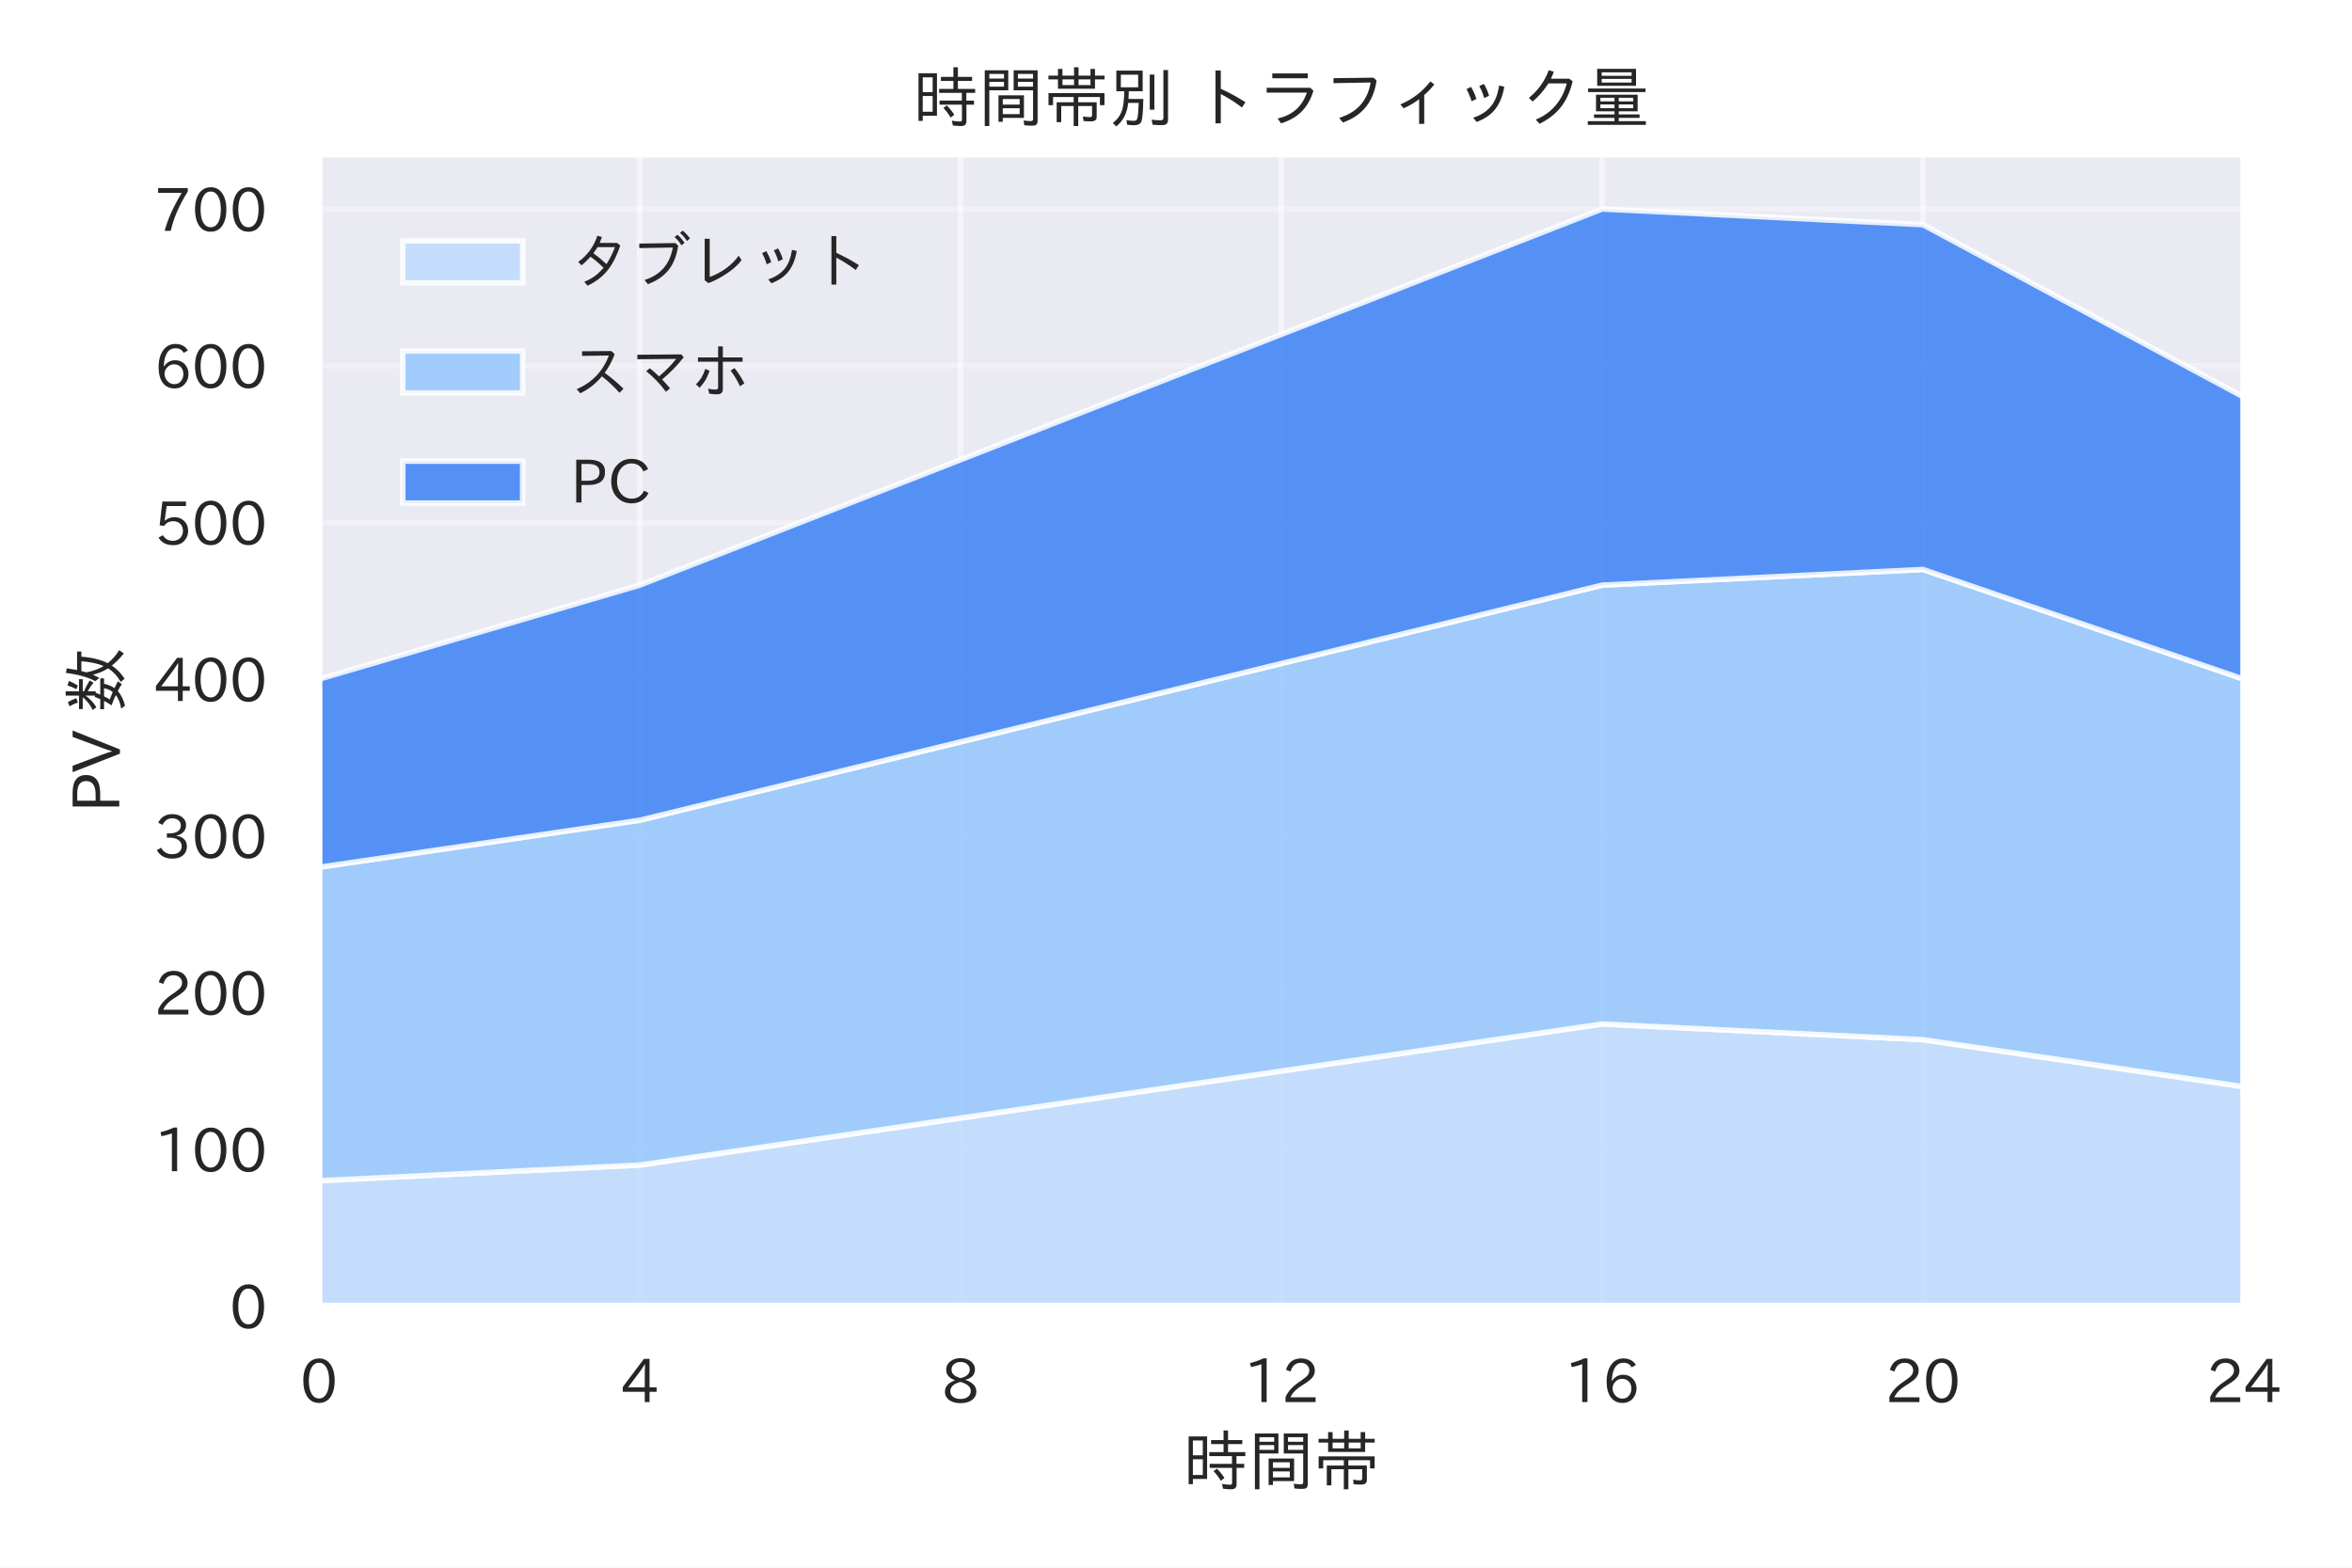
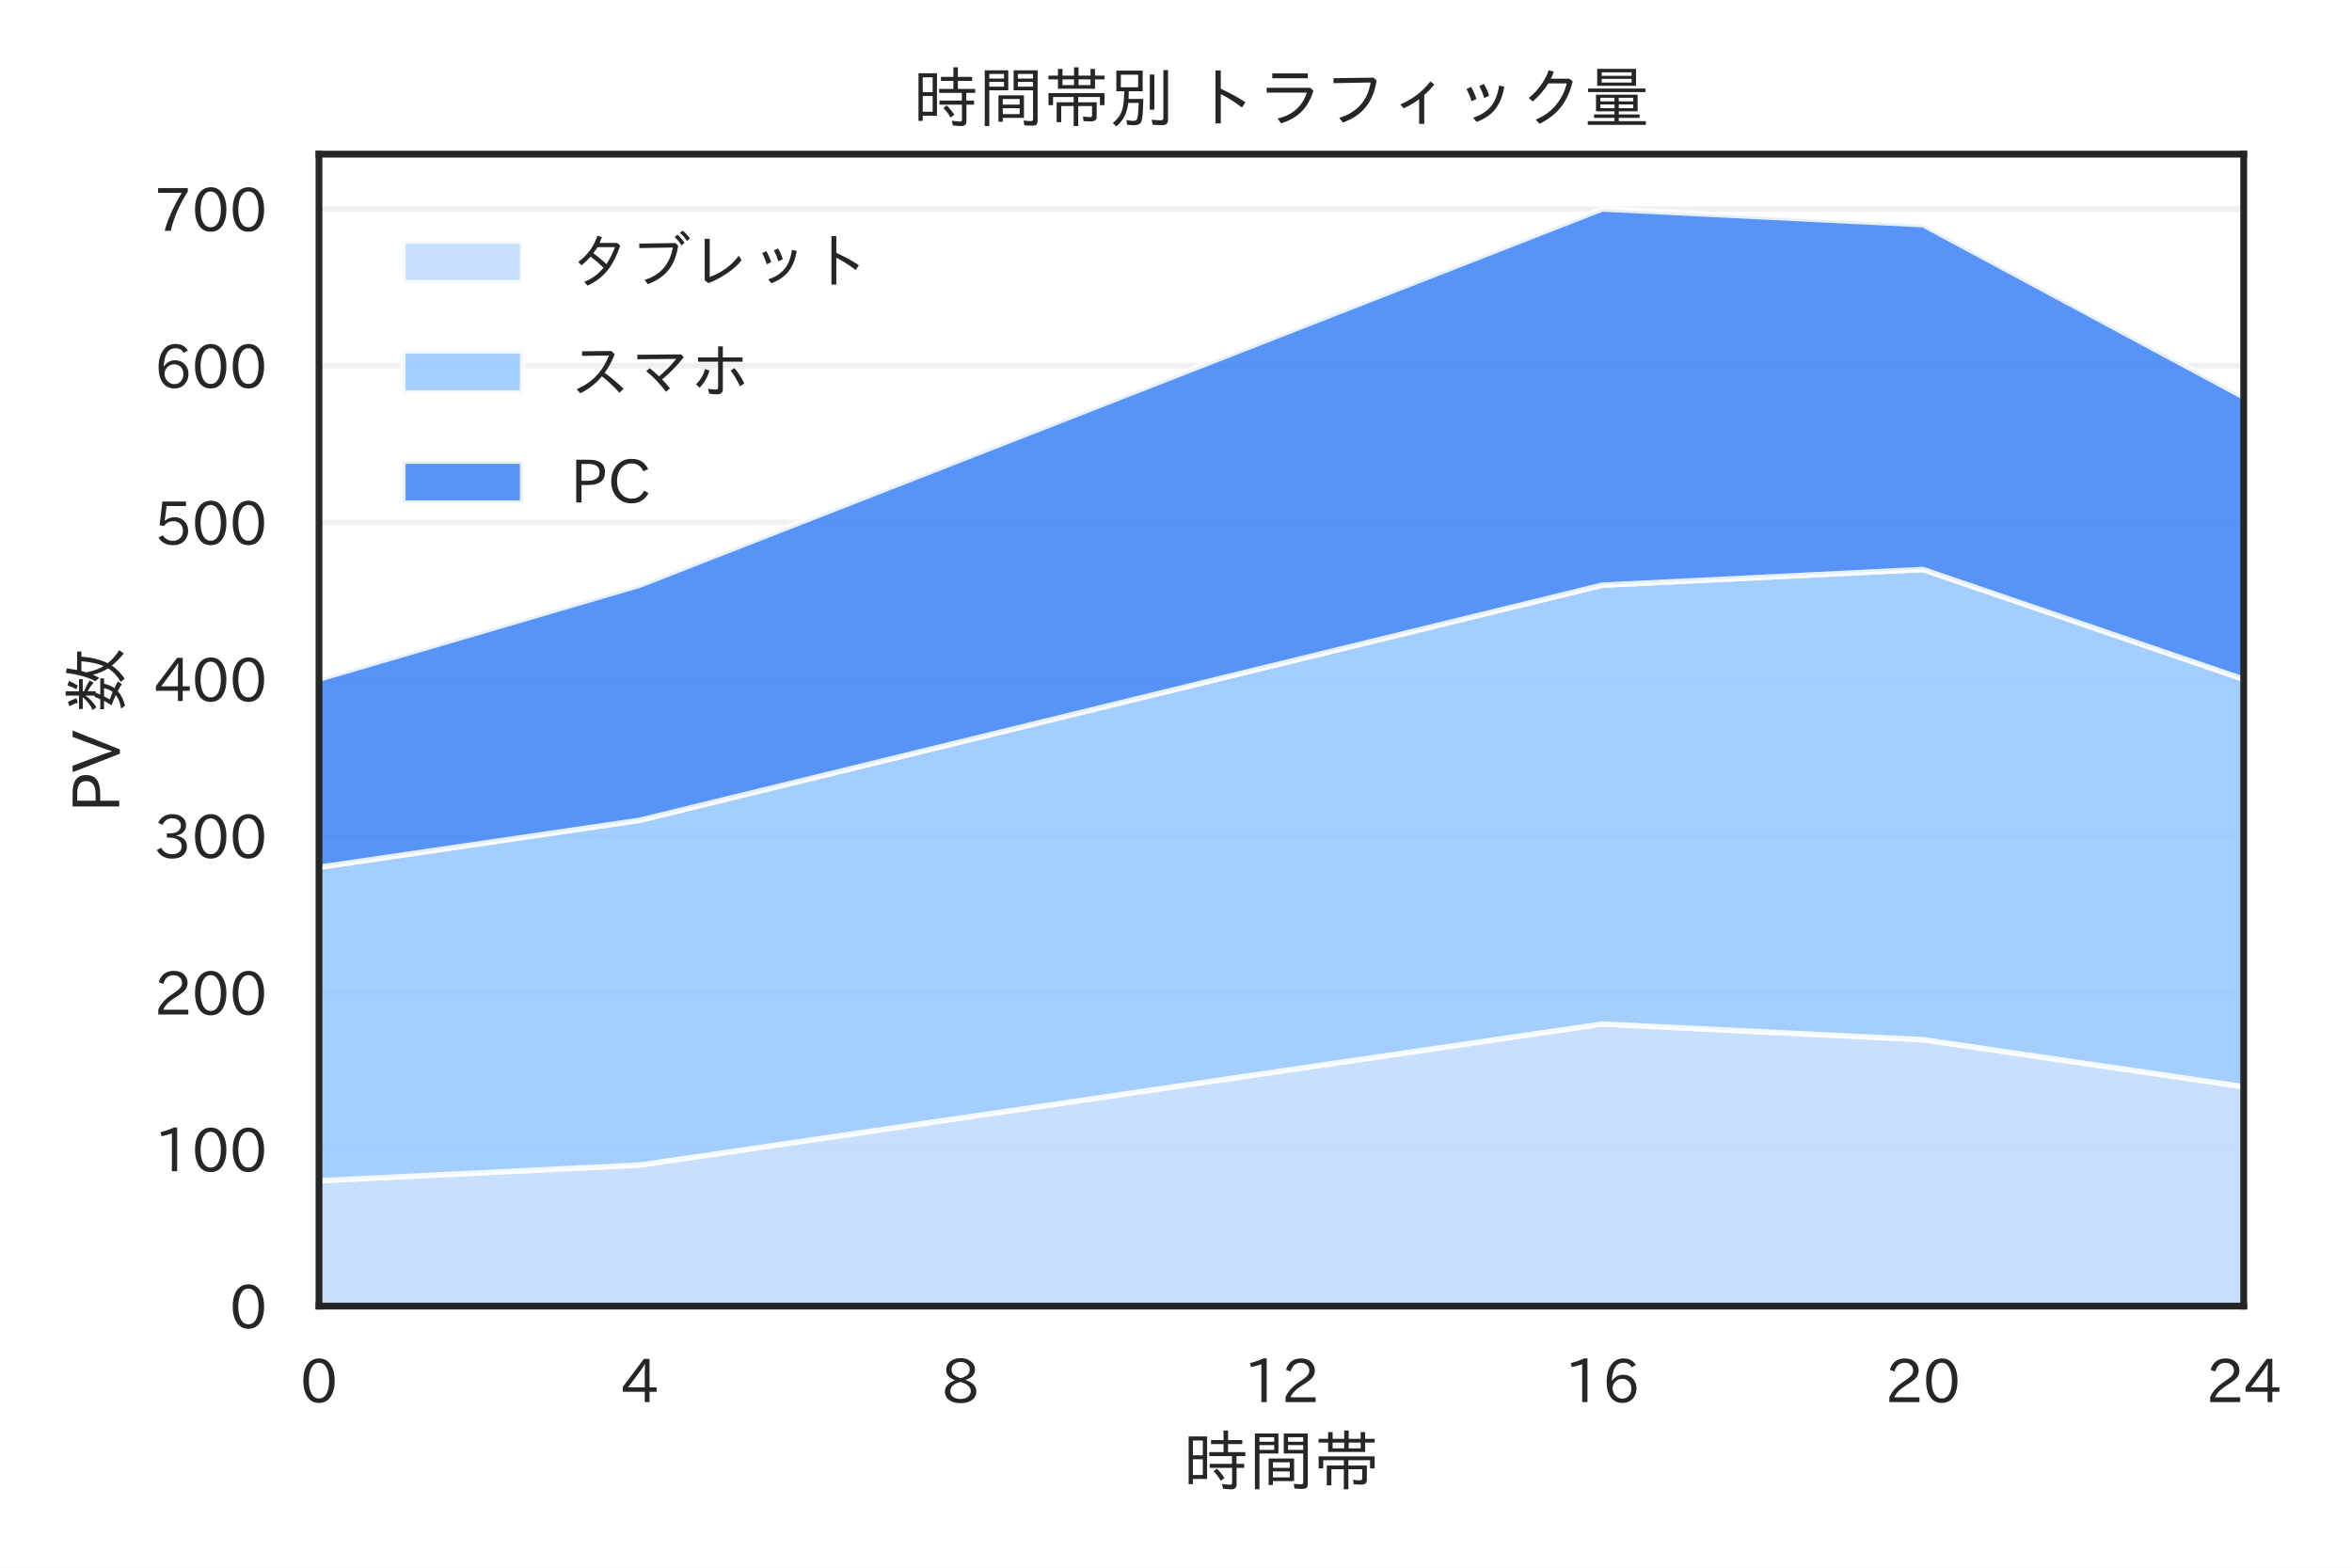
<svg xmlns="http://www.w3.org/2000/svg" xmlns:xlink="http://www.w3.org/1999/xlink" width="432pt" height="288pt" viewBox="0 0 432 288" version="1.1">
  <defs>
    <style type="text/css">*{stroke-linejoin: round; stroke-linecap: butt}</style>
  </defs>
  <g id="figure_1">
    <g id="patch_1">
      <path d="M 0 288  L 432 288  L 432 0  L 0 0  z " style="fill: #ffffff" />
    </g>
    <g id="axes_1">
      <g id="patch_2">
-         <path d="M 58.59 239.94  L 412.11 239.94  L 412.11 28.32  L 58.59 28.32  z " style="fill: #eaeaf2" />
+         <path d="M 58.59 239.94  L 412.11 239.94  L 412.11 28.32  L 58.59 28.32  z " style="fill: #ffffff" />
      </g>
      <g id="matplotlib.axis_1">
        <g id="xtick_1">
-           <g id="line2d_1">
-             <path d="M 58.59 239.94  L 58.59 28.32  " clip-path="url(#p6691bb3582)" style="fill: none; stroke: #ffffff; stroke-opacity: 0.5; stroke-linecap: round" />
-           </g>
          <g id="text_1">
            <g style="fill: #262626" transform="translate(55.12586 257.6797) scale(0.11 -0.11)">
              <defs>
                <path id="IPAexGothic-30" d="M 2038 4725  Q 2881 4725 3334 3944  Q 3694 3325 3694 2344  Q 3694 1372 3334 741  Q 2888 -31 2016 -31  Q 1147 -31 700 741  Q 341 1372 341 2350  Q 341 3713 1000 4334  Q 1419 4725 2038 4725  z M 2016 4266  Q 1516 4266 1228 3759  Q 934 3247 934 2344  Q 934 1456 1222 947  Q 1513 447 2016 447  Q 2619 447 2909 1153  Q 3100 1622 3100 2375  Q 3100 3256 2806 3759  Q 2509 4266 2016 4266  z " transform="scale(0.015625)" />
              </defs>
              <use xlink:href="#IPAexGothic-30" />
            </g>
          </g>
        </g>
        <g id="xtick_2">
-           <g id="line2d_2">
-             <path d="M 117.51 239.94  L 117.51 28.32  " clip-path="url(#p6691bb3582)" style="fill: none; stroke: #ffffff; stroke-opacity: 0.5; stroke-linecap: round" />
-           </g>
          <g id="text_2">
            <g style="fill: #262626" transform="translate(114.0459 257.6797) scale(0.11 -0.11)">
              <defs>
                <path id="IPAexGothic-34" d="M 3813 1159  L 3059 1159  L 3059 63  L 2547 63  L 2547 1159  L 197 1159  L 197 1672  L 2456 4678  L 3059 4678  L 3059 1634  L 3813 1634  L 3813 1159  z M 2578 4109  L 2559 4109  Q 2278 3656 2003 3284  L 759 1634  L 2547 1634  L 2547 3144  Q 2547 3481 2578 4109  z " transform="scale(0.015625)" />
              </defs>
              <use xlink:href="#IPAexGothic-34" />
            </g>
          </g>
        </g>
        <g id="xtick_3">
-           <g id="line2d_3">
-             <path d="M 176.43 239.94  L 176.43 28.32  " clip-path="url(#p6691bb3582)" style="fill: none; stroke: #ffffff; stroke-opacity: 0.5; stroke-linecap: round" />
-           </g>
          <g id="text_3">
            <g style="fill: #262626" transform="translate(172.9659 257.6797) scale(0.11 -0.11)">
              <defs>
                <path id="IPAexGothic-38" d="M 2541 2425  Q 3700 2031 3700 1197  Q 3700 541 3100 197  Q 2663 -56 2016 -56  Q 1366 -56 928 197  Q 347 531 347 1178  Q 347 1988 1409 2381  L 1409 2400  Q 481 2734 481 3509  Q 481 4100 981 4456  Q 1406 4756 2019 4756  Q 2703 4756 3131 4403  Q 3553 4069 3553 3566  Q 3553 2706 2541 2444  L 2541 2425  z M 2022 2625  Q 2997 2856 2997 3528  Q 2997 3916 2675 4150  Q 2413 4347 2016 4347  Q 1606 4347 1331 4128  Q 1050 3897 1050 3522  Q 1050 3150 1350 2925  Q 1494 2809 1722 2722  Q 1984 2616 2022 2625  z M 1978 2209  Q 922 1931 922 1216  Q 922 775 1313 556  Q 1606 391 2009 391  Q 2575 391 2881 697  Q 3106 922 3106 1250  Q 3106 1594 2794 1850  Q 2609 1994 2350 2100  Q 2047 2222 1978 2209  z " transform="scale(0.015625)" />
              </defs>
              <use xlink:href="#IPAexGothic-38" />
            </g>
          </g>
        </g>
        <g id="xtick_4">
-           <g id="line2d_4">
-             <path d="M 235.35 239.94  L 235.35 28.32  " clip-path="url(#p6691bb3582)" style="fill: none; stroke: #ffffff; stroke-opacity: 0.5; stroke-linecap: round" />
-           </g>
          <g id="text_4">
            <g style="fill: #262626" transform="translate(228.4217 257.6797) scale(0.11 -0.11)">
              <defs>
                <path id="IPAexGothic-31" d="M 2463 63  L 1900 63  L 1900 4103  Q 1372 3922 788 3797  L 684 4231  Q 1519 4441 2106 4731  L 2463 4731  L 2463 63  z " transform="scale(0.015625)" />
                <path id="IPAexGothic-32" d="M 3659 63  L 447 63  L 447 594  Q 825 1475 1894 2203  L 2072 2322  Q 2619 2697 2791 2906  Q 2988 3153 2988 3444  Q 2988 3772 2756 4003  Q 2500 4259 2084 4259  Q 1250 4259 991 3328  L 497 3506  Q 853 4725 2116 4725  Q 2806 4725 3216 4316  Q 3575 3947 3575 3425  Q 3575 3038 3344 2722  Q 3131 2416 2366 1938  L 2231 1856  Q 1256 1253 978 569  L 3659 569  L 3659 63  z " transform="scale(0.015625)" />
              </defs>
              <use xlink:href="#IPAexGothic-31" />
              <use xlink:href="#IPAexGothic-32" transform="translate(62.98828 0)" />
            </g>
          </g>
        </g>
        <g id="xtick_5">
-           <g id="line2d_5">
-             <path d="M 294.27 239.94  L 294.27 28.32  " clip-path="url(#p6691bb3582)" style="fill: none; stroke: #ffffff; stroke-opacity: 0.5; stroke-linecap: round" />
-           </g>
          <g id="text_5">
            <g style="fill: #262626" transform="translate(287.3417 257.6797) scale(0.11 -0.11)">
              <defs>
                <path id="IPAexGothic-36" d="M 1056 2328  Q 1509 2981 2234 2981  Q 2906 2981 3316 2513  Q 3675 2106 3675 1522  Q 3675 884 3272 434  Q 2853 -31 2178 -31  Q 1375 -31 922 581  Q 481 1178 481 2228  Q 481 3425 1013 4109  Q 1494 4725 2272 4725  Q 3191 4725 3609 4025  L 3150 3775  Q 2894 4266 2300 4266  Q 1119 4266 1031 2328  L 1056 2328  z M 2141 2547  Q 1684 2547 1384 2206  Q 1116 1900 1116 1541  Q 1116 1156 1353 844  Q 1672 428 2159 428  Q 2669 428 2941 844  Q 3125 1128 3125 1503  Q 3125 1944 2881 2228  Q 2600 2547 2141 2547  z " transform="scale(0.015625)" />
              </defs>
              <use xlink:href="#IPAexGothic-31" />
              <use xlink:href="#IPAexGothic-36" transform="translate(62.98828 0)" />
            </g>
          </g>
        </g>
        <g id="xtick_6">
-           <g id="line2d_6">
-             <path d="M 353.19 239.94  L 353.19 28.32  " clip-path="url(#p6691bb3582)" style="fill: none; stroke: #ffffff; stroke-opacity: 0.5; stroke-linecap: round" />
-           </g>
          <g id="text_6">
            <g style="fill: #262626" transform="translate(346.2617 257.6797) scale(0.11 -0.11)">
              <use xlink:href="#IPAexGothic-32" />
              <use xlink:href="#IPAexGothic-30" transform="translate(62.98828 0)" />
            </g>
          </g>
        </g>
        <g id="xtick_7">
-           <g id="line2d_7">
-             <path d="M 412.11 239.94  L 412.11 28.32  " clip-path="url(#p6691bb3582)" style="fill: none; stroke: #ffffff; stroke-opacity: 0.5; stroke-linecap: round" />
-           </g>
          <g id="text_7">
            <g style="fill: #262626" transform="translate(405.1817 257.6797) scale(0.11 -0.11)">
              <use xlink:href="#IPAexGothic-32" />
              <use xlink:href="#IPAexGothic-34" transform="translate(62.98828 0)" />
            </g>
          </g>
        </g>
        <g id="text_8">
          <g style="fill: #262626" transform="translate(217.35 272.7584) scale(0.12 -0.12)">
            <defs>
              <path id="IPAexGothic-6642" d="M 2328 4728  L 2328 563  L 934 563  L 934 56  L 519 56  L 519 4728  L 2328 4728  z M 934 4331  L 934 2881  L 1906 2881  L 1906 4331  L 934 4331  z M 934 2497  L 934 953  L 1906 953  L 1906 2497  L 934 2497  z M 3938 4372  L 3938 5313  L 4378 5313  L 4378 4372  L 5772 4372  L 5772 3981  L 4378 3981  L 4378 3194  L 6072 3194  L 6072 2803  L 5203 2803  L 5203 2047  L 5959 2047  L 5959 1650  L 5216 1650  L 5216 31  Q 5216 -447 4691 -447  Q 4394 -447 3888 -391  L 3784 78  Q 4272 0 4591 0  Q 4775 0 4775 172  L 4775 1650  L 2581 1650  L 2581 2047  L 4763 2047  L 4763 2803  L 2538 2803  L 2538 3194  L 3938 3194  L 3938 3981  L 2716 3981  L 2716 4372  L 3938 4372  z M 3669 384  Q 3331 950 2956 1325  L 3291 1575  Q 3719 1147 4025 659  L 3669 384  z " transform="scale(0.015625)" />
              <path id="IPAexGothic-9593" d="M 4450 2566  L 4450 353  L 2375 353  L 2375 -25  L 1953 -25  L 1953 2566  L 4450 2566  z M 4028 2200  L 2375 2200  L 2375 1653  L 4028 1653  L 4028 2200  z M 4028 1300  L 2375 1300  L 2375 719  L 4028 719  L 4028 1300  z M 2913 5019  L 2913 3059  L 1056 3059  L 1056 -447  L 609 -447  L 609 5019  L 2913 5019  z M 1056 4659  L 1056 4206  L 2497 4206  L 2497 4659  L 1056 4659  z M 1056 3881  L 1056 3413  L 2497 3413  L 2497 3881  L 1056 3881  z M 5788 5019  L 5788 91  Q 5788 -225 5641 -331  Q 5525 -409 5231 -409  Q 4803 -409 4481 -366  L 4419 97  Q 4853 38 5128 38  Q 5341 38 5341 244  L 5341 3059  L 3438 3059  L 3438 5019  L 5788 5019  z M 3853 4659  L 3853 4206  L 5341 4206  L 5341 4659  L 3853 4659  z M 3853 3881  L 3853 3413  L 5341 3413  L 5341 3881  L 3853 3881  z " transform="scale(0.015625)" />
              <path id="IPAexGothic-5e2f" d="M 1381 4494  L 1381 5153  L 1822 5153  L 1822 4494  L 2956 4494  L 2956 5313  L 3397 5313  L 3397 4494  L 4569 4494  L 4569 5153  L 5009 5153  L 5009 4494  L 5944 4494  L 5944 4128  L 5009 4128  L 5009 3213  L 1381 3213  L 1381 4128  L 447 4128  L 447 4494  L 1381 4494  z M 4569 4128  L 3397 4128  L 3397 3566  L 4569 3566  L 4569 4128  z M 2956 4128  L 1822 4128  L 1822 3566  L 2956 3566  L 2956 4128  z M 5938 2778  L 5938 1600  L 5491 1600  L 5491 2400  L 3366 2400  L 3366 1881  L 5175 1881  L 5175 447  Q 5175 13 4619 13  Q 4228 13 3884 44  L 3831 494  Q 4209 428 4519 428  Q 4722 428 4722 622  L 4722 1516  L 3366 1516  L 3366 -447  L 2919 -447  L 2919 1516  L 1700 1516  L 1700 -63  L 1253 -63  L 1253 1881  L 2919 1881  L 2919 2400  L 900 2400  L 900 1600  L 453 1600  L 453 2778  L 5938 2778  z " transform="scale(0.015625)" />
            </defs>
            <use xlink:href="#IPAexGothic-6642" />
            <use xlink:href="#IPAexGothic-9593" transform="translate(100 0)" />
            <use xlink:href="#IPAexGothic-5e2f" transform="translate(200 0)" />
          </g>
        </g>
      </g>
      <g id="matplotlib.axis_2">
        <g id="ytick_1">
-           <g id="line2d_8">
-             <path d="M 58.59 239.94  L 412.11 239.94  " clip-path="url(#p6691bb3582)" style="fill: none; stroke: #ffffff; stroke-opacity: 0.3; stroke-linecap: round" />
+           <g id="line2d_1">
+             <path d="M 58.59 239.94  L 412.11 239.94  " clip-path="url(#pf0592ca025)" style="fill: none; stroke: #cccccc; stroke-opacity: 0.3; stroke-linecap: round" />
          </g>
          <g id="text_9">
            <g style="fill: #262626" transform="translate(42.16172 244.0598) scale(0.11 -0.11)">
              <use xlink:href="#IPAexGothic-30" />
            </g>
          </g>
        </g>
        <g id="ytick_2">
-           <g id="line2d_9">
-             <path d="M 58.59 211.148  L 412.11 211.148  " clip-path="url(#p6691bb3582)" style="fill: none; stroke: #ffffff; stroke-opacity: 0.3; stroke-linecap: round" />
+           <g id="line2d_2">
+             <path d="M 58.59 211.148  L 412.11 211.148  " clip-path="url(#pf0592ca025)" style="fill: none; stroke: #cccccc; stroke-opacity: 0.3; stroke-linecap: round" />
          </g>
          <g id="text_10">
            <g style="fill: #262626" transform="translate(28.30516 215.268) scale(0.11 -0.11)">
              <use xlink:href="#IPAexGothic-31" />
              <use xlink:href="#IPAexGothic-30" transform="translate(62.98828 0)" />
              <use xlink:href="#IPAexGothic-30" transform="translate(125.9766 0)" />
            </g>
          </g>
        </g>
        <g id="ytick_3">
-           <g id="line2d_10">
-             <path d="M 58.59 182.356  L 412.11 182.356  " clip-path="url(#p6691bb3582)" style="fill: none; stroke: #ffffff; stroke-opacity: 0.3; stroke-linecap: round" />
+           <g id="line2d_3">
+             <path d="M 58.59 182.356  L 412.11 182.356  " clip-path="url(#pf0592ca025)" style="fill: none; stroke: #cccccc; stroke-opacity: 0.3; stroke-linecap: round" />
          </g>
          <g id="text_11">
            <g style="fill: #262626" transform="translate(28.30516 186.4762) scale(0.11 -0.11)">
              <use xlink:href="#IPAexGothic-32" />
              <use xlink:href="#IPAexGothic-30" transform="translate(62.98828 0)" />
              <use xlink:href="#IPAexGothic-30" transform="translate(125.9766 0)" />
            </g>
          </g>
        </g>
        <g id="ytick_4">
-           <g id="line2d_11">
-             <path d="M 58.59 153.564  L 412.11 153.564  " clip-path="url(#p6691bb3582)" style="fill: none; stroke: #ffffff; stroke-opacity: 0.3; stroke-linecap: round" />
+           <g id="line2d_4">
+             <path d="M 58.59 153.564  L 412.11 153.564  " clip-path="url(#pf0592ca025)" style="fill: none; stroke: #cccccc; stroke-opacity: 0.3; stroke-linecap: round" />
          </g>
          <g id="text_12">
            <g style="fill: #262626" transform="translate(28.30516 157.6843) scale(0.11 -0.11)">
              <defs>
                <path id="IPAexGothic-33" d="M 2381 2419  Q 3506 2216 3506 1278  Q 3506 716 3128 356  Q 2709 -31 1944 -31  Q 797 -31 288 881  L 756 1131  Q 1109 441 1938 441  Q 2425 441 2694 691  Q 2950 928 2950 1291  Q 2950 1719 2566 1978  Q 2216 2213 1644 2213  L 1363 2213  L 1363 2669  L 1656 2669  Q 2231 2669 2534 2888  Q 2859 3119 2859 3509  Q 2859 3934 2494 4138  Q 2259 4278 1931 4278  Q 1238 4278 903 3578  L 434 3803  Q 897 4725 1938 4725  Q 2597 4725 3006 4394  Q 3416 4069 3416 3534  Q 3416 3028 3019 2706  Q 2763 2500 2381 2444  L 2381 2419  z " transform="scale(0.015625)" />
              </defs>
              <use xlink:href="#IPAexGothic-33" />
              <use xlink:href="#IPAexGothic-30" transform="translate(62.98828 0)" />
              <use xlink:href="#IPAexGothic-30" transform="translate(125.9766 0)" />
            </g>
          </g>
        </g>
        <g id="ytick_5">
-           <g id="line2d_12">
-             <path d="M 58.59 124.773  L 412.11 124.773  " clip-path="url(#p6691bb3582)" style="fill: none; stroke: #ffffff; stroke-opacity: 0.3; stroke-linecap: round" />
+           <g id="line2d_5">
+             <path d="M 58.59 124.773  L 412.11 124.773  " clip-path="url(#pf0592ca025)" style="fill: none; stroke: #cccccc; stroke-opacity: 0.3; stroke-linecap: round" />
          </g>
          <g id="text_13">
            <g style="fill: #262626" transform="translate(28.30516 128.8925) scale(0.11 -0.11)">
              <use xlink:href="#IPAexGothic-34" />
              <use xlink:href="#IPAexGothic-30" transform="translate(62.98828 0)" />
              <use xlink:href="#IPAexGothic-30" transform="translate(125.9766 0)" />
            </g>
          </g>
        </g>
        <g id="ytick_6">
-           <g id="line2d_13">
-             <path d="M 58.59 95.981  L 412.11 95.981  " clip-path="url(#p6691bb3582)" style="fill: none; stroke: #ffffff; stroke-opacity: 0.3; stroke-linecap: round" />
+           <g id="line2d_6">
+             <path d="M 58.59 95.981  L 412.11 95.981  " clip-path="url(#pf0592ca025)" style="fill: none; stroke: #cccccc; stroke-opacity: 0.3; stroke-linecap: round" />
          </g>
          <g id="text_14">
            <g style="fill: #262626" transform="translate(28.30516 100.1007) scale(0.11 -0.11)">
              <defs>
                <path id="IPAexGothic-35" d="M 1178 2603  Q 1634 2963 2172 2963  Q 2816 2963 3241 2528  Q 3638 2113 3638 1497  Q 3638 938 3297 513  Q 2869 -31 2031 -31  Q 959 -31 469 784  L 938 1028  Q 1309 434 2013 434  Q 2466 434 2769 716  Q 3081 1013 3081 1503  Q 3081 1966 2806 2241  Q 2519 2528 2056 2528  Q 1406 2528 1072 2028  L 591 2091  L 884 4634  L 3406 4634  L 3406 4153  L 1341 4153  L 1134 2603  L 1178 2603  z " transform="scale(0.015625)" />
              </defs>
              <use xlink:href="#IPAexGothic-35" />
              <use xlink:href="#IPAexGothic-30" transform="translate(62.98828 0)" />
              <use xlink:href="#IPAexGothic-30" transform="translate(125.9766 0)" />
            </g>
          </g>
        </g>
        <g id="ytick_7">
-           <g id="line2d_14">
-             <path d="M 58.59 67.189  L 412.11 67.189  " clip-path="url(#p6691bb3582)" style="fill: none; stroke: #ffffff; stroke-opacity: 0.3; stroke-linecap: round" />
+           <g id="line2d_7">
+             <path d="M 58.59 67.189  L 412.11 67.189  " clip-path="url(#pf0592ca025)" style="fill: none; stroke: #cccccc; stroke-opacity: 0.3; stroke-linecap: round" />
          </g>
          <g id="text_15">
            <g style="fill: #262626" transform="translate(28.30516 71.30882) scale(0.11 -0.11)">
              <use xlink:href="#IPAexGothic-36" />
              <use xlink:href="#IPAexGothic-30" transform="translate(62.98828 0)" />
              <use xlink:href="#IPAexGothic-30" transform="translate(125.9766 0)" />
            </g>
          </g>
        </g>
        <g id="ytick_8">
-           <g id="line2d_15">
-             <path d="M 58.59 38.397  L 412.11 38.397  " clip-path="url(#p6691bb3582)" style="fill: none; stroke: #ffffff; stroke-opacity: 0.3; stroke-linecap: round" />
+           <g id="line2d_8">
+             <path d="M 58.59 38.397  L 412.11 38.397  " clip-path="url(#pf0592ca025)" style="fill: none; stroke: #cccccc; stroke-opacity: 0.3; stroke-linecap: round" />
          </g>
          <g id="text_16">
            <g style="fill: #262626" transform="translate(28.30516 42.51699) scale(0.11 -0.11)">
              <defs>
                <path id="IPAexGothic-37" d="M 3597 4263  Q 2238 2106 1778 63  L 1131 63  Q 1581 1834 2950 4128  L 428 4128  L 428 4634  L 3597 4634  L 3597 4263  z " transform="scale(0.015625)" />
              </defs>
              <use xlink:href="#IPAexGothic-37" />
              <use xlink:href="#IPAexGothic-30" transform="translate(62.98828 0)" />
              <use xlink:href="#IPAexGothic-30" transform="translate(125.9766 0)" />
            </g>
          </g>
        </g>
        <g id="text_17">
          <g style="fill: #262626" transform="translate(22.02516 149.2997) rotate(-90) scale(0.12 -0.12)">
            <defs>
              <path id="IPAexGothic-50" d="M 609 4634  L 1941 4634  Q 3688 4634 3688 3322  Q 3688 1934 1906 1934  L 1172 1934  L 1172 63  L 609 63  L 609 4634  z M 1172 2381  L 1800 2381  Q 3100 2381 3100 3316  Q 3100 4181 1894 4181  L 1172 4181  L 1172 2381  z " transform="scale(0.015625)" />
              <path id="IPAexGothic-56" d="M 4078 4634  L 2222 0  L 1806 0  L -6 4634  L 622 4634  L 1703 1766  Q 1916 1194 2034 784  L 2053 784  Q 2188 1256 2381 1766  L 3450 4634  L 4078 4634  z " transform="scale(0.015625)" />
              <path id="IPAexGothic-20" transform="scale(0.015625)" />
              <path id="IPAexGothic-6570" d="M 2847 1553  Q 2741 1006 2425 534  Q 2625 441 3091 203  L 2809 -188  Q 2541 0 2144 209  Q 1569 -291 703 -500  L 422 -125  Q 1263 19 1747 406  Q 1222 650 734 816  Q 975 1172 1147 1503  L 1172 1553  L 359 1553  L 359 1925  L 1344 1925  Q 1406 2066 1569 2475  L 1691 2450  L 1691 3372  Q 1250 2738 550 2303  L 275 2663  Q 1019 3013 1528 3641  L 378 3641  L 378 4006  L 1691 4006  L 1691 5313  L 2113 5313  L 2113 4006  L 3297 4006  L 3297 3641  L 2113 3641  L 2113 3513  Q 2659 3291 3175 2963  L 2956 2584  Q 2553 2922 2113 3159  L 2113 2372  L 1966 2372  Q 1928 2288 1872 2141  Q 1806 1975 1784 1925  L 3378 1925  L 3378 1553  L 2847 1553  z M 2419 1553  L 1613 1553  Q 1478 1269 1313 997  Q 1559 909 2047 703  Q 2313 1047 2419 1553  z M 4363 1163  Q 3953 1781 3738 2638  Q 3575 2281 3428 2016  L 3103 2406  Q 3675 3444 3916 5291  L 4363 5200  Q 4284 4666 4197 4197  L 6009 4197  L 6009 3775  L 5503 3775  Q 5397 2275 4869 1191  Q 5419 503 6144 75  L 5822 -378  Q 5188 106 4631 788  Q 4113 34 3341 -463  L 3031 -78  Q 3888 406 4363 1163  z M 4588 1594  Q 4938 2388 5059 3775  L 4100 3775  Q 4041 3519 3972 3288  Q 3981 3250 3991 3194  Q 4175 2256 4588 1594  z M 1003 4116  Q 878 4544 638 4934  L 1053 5094  Q 1247 4788 1438 4269  L 1003 4116  z M 2316 4269  Q 2550 4688 2688 5131  L 3128 4997  Q 2966 4588 2675 4128  L 2316 4269  z " transform="scale(0.015625)" />
            </defs>
            <use xlink:href="#IPAexGothic-50" />
            <use xlink:href="#IPAexGothic-56" transform="translate(62.10938 0)" />
            <use xlink:href="#IPAexGothic-20" transform="translate(125.8301 0)" />
            <use xlink:href="#IPAexGothic-6570" transform="translate(152.832 0)" />
          </g>
        </g>
      </g>
      <g id="FillBetweenPolyCollection_1">
        <defs>
-           <path id="m16ea445031" d="M 58.59 -71.093  L 58.59 -48.06  L 117.51 -48.06  L 176.43 -48.06  L 235.35 -48.06  L 294.27 -48.06  L 353.19 -48.06  L 412.11 -48.06  L 412.11 -88.369  L 412.11 -88.369  L 353.19 -97.006  L 294.27 -99.885  L 235.35 -91.248  L 176.43 -82.61  L 117.51 -73.973  L 58.59 -71.093  z " style="stroke: #ffffff; stroke-opacity: 0.85" />
+           <path id="m6d9bb8b5ca" d="M 58.59 -71.093  L 58.59 -48.06  L 117.51 -48.06  L 176.43 -48.06  L 235.35 -48.06  L 294.27 -48.06  L 353.19 -48.06  L 412.11 -48.06  L 412.11 -88.369  L 412.11 -88.369  L 353.19 -97.006  L 294.27 -99.885  L 235.35 -91.248  L 176.43 -82.61  L 117.51 -73.973  L 58.59 -71.093  z " style="stroke: #ffffff; stroke-opacity: 0.85" />
        </defs>
-         <g clip-path="url(#p6691bb3582)">
-           <use xlink:href="#m16ea445031" x="0" y="288" style="fill: #bfdbfe; fill-opacity: 0.85; stroke: #ffffff; stroke-opacity: 0.85" />
+         <g clip-path="url(#pf0592ca025)">
+           <use xlink:href="#m6d9bb8b5ca" x="0" y="288" style="fill: #bfdbfe; fill-opacity: 0.85; stroke: #ffffff; stroke-opacity: 0.85" />
        </g>
      </g>
      <g id="FillBetweenPolyCollection_2">
        <defs>
-           <path id="m9a768daf85" d="M 58.59 -128.677  L 58.59 -71.093  L 117.51 -73.973  L 176.43 -82.61  L 235.35 -91.248  L 294.27 -99.885  L 353.19 -97.006  L 412.11 -88.369  L 412.11 -163.227  L 412.11 -163.227  L 353.19 -183.382  L 294.27 -180.502  L 235.35 -166.107  L 176.43 -151.711  L 117.51 -137.315  L 58.59 -128.677  z " style="stroke: #ffffff; stroke-opacity: 0.85" />
+           <path id="mb047fb4b31" d="M 58.59 -128.677  L 58.59 -71.093  L 117.51 -73.973  L 176.43 -82.61  L 235.35 -91.248  L 294.27 -99.885  L 353.19 -97.006  L 412.11 -88.369  L 412.11 -163.227  L 412.11 -163.227  L 353.19 -183.382  L 294.27 -180.502  L 235.35 -166.107  L 176.43 -151.711  L 117.51 -137.315  L 58.59 -128.677  z " style="stroke: #ffffff; stroke-opacity: 0.85" />
        </defs>
-         <g clip-path="url(#p6691bb3582)">
-           <use xlink:href="#m9a768daf85" x="0" y="288" style="fill: #93c5fd; fill-opacity: 0.85; stroke: #ffffff; stroke-opacity: 0.85" />
+         <g clip-path="url(#pf0592ca025)">
+           <use xlink:href="#mb047fb4b31" x="0" y="288" style="fill: #93c5fd; fill-opacity: 0.85; stroke: #ffffff; stroke-opacity: 0.85" />
        </g>
      </g>
      <g id="FillBetweenPolyCollection_3">
        <defs>
-           <path id="m90f503b6a9" d="M 58.59 -163.227  L 58.59 -128.677  L 117.51 -137.315  L 176.43 -151.711  L 235.35 -166.107  L 294.27 -180.502  L 353.19 -183.382  L 412.11 -163.227  L 412.11 -215.053  L 412.11 -215.053  L 353.19 -246.724  L 294.27 -249.603  L 235.35 -226.569  L 176.43 -203.536  L 117.51 -180.502  L 58.59 -163.227  z " style="stroke: #ffffff; stroke-opacity: 0.85" />
+           <path id="mec648fe8a3" d="M 58.59 -163.227  L 58.59 -128.677  L 117.51 -137.315  L 176.43 -151.711  L 235.35 -166.107  L 294.27 -180.502  L 353.19 -183.382  L 412.11 -163.227  L 412.11 -215.053  L 412.11 -215.053  L 353.19 -246.724  L 294.27 -249.603  L 235.35 -226.569  L 176.43 -203.536  L 117.51 -180.502  L 58.59 -163.227  z " style="stroke: #ffffff; stroke-opacity: 0.85" />
        </defs>
-         <g clip-path="url(#p6691bb3582)">
-           <use xlink:href="#m90f503b6a9" x="0" y="288" style="fill: #3b82f6; fill-opacity: 0.85; stroke: #ffffff; stroke-opacity: 0.85" />
+         <g clip-path="url(#pf0592ca025)">
+           <use xlink:href="#mec648fe8a3" x="0" y="288" style="fill: #3b82f6; fill-opacity: 0.85; stroke: #ffffff; stroke-opacity: 0.85" />
        </g>
      </g>
      <g id="patch_3">
-         <path d="M 58.59 239.94  L 58.59 28.32  " style="fill: none; stroke: #ffffff; stroke-width: 1.25; stroke-linejoin: miter; stroke-linecap: square" />
+         <path d="M 58.59 239.94  L 58.59 28.32  " style="fill: none; stroke: #262626; stroke-width: 1.25; stroke-linejoin: miter; stroke-linecap: square" />
      </g>
      <g id="patch_4">
-         <path d="M 412.11 239.94  L 412.11 28.32  " style="fill: none; stroke: #ffffff; stroke-width: 1.25; stroke-linejoin: miter; stroke-linecap: square" />
+         <path d="M 412.11 239.94  L 412.11 28.32  " style="fill: none; stroke: #262626; stroke-width: 1.25; stroke-linejoin: miter; stroke-linecap: square" />
      </g>
      <g id="patch_5">
-         <path d="M 58.59 239.94  L 412.11 239.94  " style="fill: none; stroke: #ffffff; stroke-width: 1.25; stroke-linejoin: miter; stroke-linecap: square" />
+         <path d="M 58.59 239.94  L 412.11 239.94  " style="fill: none; stroke: #262626; stroke-width: 1.25; stroke-linejoin: miter; stroke-linecap: square" />
      </g>
      <g id="patch_6">
-         <path d="M 58.59 28.32  L 412.11 28.32  " style="fill: none; stroke: #ffffff; stroke-width: 1.25; stroke-linejoin: miter; stroke-linecap: square" />
+         <path d="M 58.59 28.32  L 412.11 28.32  " style="fill: none; stroke: #262626; stroke-width: 1.25; stroke-linejoin: miter; stroke-linecap: square" />
      </g>
      <g id="text_18">
        <g style="fill: #262626" transform="translate(167.73 22.32) scale(0.12 -0.12)">
          <defs>
            <path id="IPAexGothic-5225" d="M 1922 2963  Q 1906 2453 1894 2209  L 3341 2209  Q 3313 550 3175 63  Q 3059 -366 2413 -366  Q 2072 -366 1753 -313  L 1691 134  Q 2084 63 2413 63  Q 2694 63 2759 319  Q 2856 722 2888 1753  Q 2888 1800 2894 1819  L 1863 1819  Q 1709 350 700 -481  L 353 -147  Q 1075 403 1306 1256  Q 1450 1822 1478 2963  L 700 2963  L 700 4984  L 3278 4984  L 3278 2963  L 1922 2963  z M 1141 4588  L 1141 3353  L 2838 3353  L 2838 4588  L 1141 4588  z M 3972 4597  L 4425 4597  L 4425 1159  L 3972 1159  L 3972 4597  z M 5309 5044  L 5763 5044  L 5763 191  Q 5763 -141 5581 -263  Q 5438 -359 5116 -359  Q 4688 -359 4253 -313  L 4156 178  Q 4625 116 5072 116  Q 5309 116 5309 353  L 5309 5044  z " transform="scale(0.015625)" />
            <path id="IPAexGothic-30c8" d="M 2284 4997  L 2803 4997  L 2803 3206  Q 4088 2619 5216 1888  L 4878 1369  Q 3819 2175 2803 2688  L 2803 -184  L 2284 -184  L 2284 4997  z " transform="scale(0.015625)" />
            <path id="IPAexGothic-30e9" d="M 1447 4709  L 4922 4709  L 4922 4234  L 1447 4234  L 1447 4709  z M 897 3303  L 5172 3303  L 5478 3013  Q 5069 1669 4219 875  Q 3475 181 2306 -181  L 1972 294  Q 4150 784 4834 2828  L 897 2828  L 897 3303  z " transform="scale(0.015625)" />
            <path id="IPAexGothic-30d5" d="M 4966 4294  L 5263 4019  Q 4819 894 1966 -97  L 1600 353  Q 4234 1156 4684 3822  L 1044 3756  L 1044 4244  L 4966 4294  z " transform="scale(0.015625)" />
            <path id="IPAexGothic-30a3" d="M 3034 -231  L 3034 2188  Q 2344 1656 1516 1294  L 1191 1672  Q 2981 2431 4128 3922  L 4519 3634  Q 4138 3122 3534 2597  L 3534 -231  L 3034 -231  z " transform="scale(0.015625)" />
            <path id="IPAexGothic-30c3" d="M 1775 1984  Q 1553 2666 1275 3175  L 1716 3391  Q 2034 2866 2247 2209  L 1775 1984  z M 3003 2297  Q 2813 2978 2522 3469  L 2978 3681  Q 3291 3166 3484 2522  L 3003 2297  z M 1928 372  Q 3094 744 3731 1569  Q 4275 2263 4469 3525  L 4975 3406  Q 4734 1975 4016 1119  Q 3406 391 2266 -44  L 1928 372  z " transform="scale(0.015625)" />
            <path id="IPAexGothic-30af" d="M 4934 4191  L 5272 3941  Q 4894 2334 4031 1300  Q 3275 391 2028 -225  L 1656 184  Q 2875 691 3641 1625  Q 4403 2553 4691 3731  L 2903 3731  Q 2188 2653 1356 1959  L 978 2309  Q 2328 3400 2931 5022  L 3422 4881  Q 3363 4672 3141 4191  L 4934 4191  z " transform="scale(0.015625)" />
            <path id="IPAexGothic-91cf" d="M 5081 5159  L 5081 3497  L 1275 3497  L 1275 5159  L 5081 5159  z M 1716 4819  L 1716 4475  L 4647 4475  L 4647 4819  L 1716 4819  z M 1716 4175  L 1716 3816  L 4647 3816  L 4647 4175  L 1716 4175  z M 5238 2625  L 5238 997  L 3388 997  L 3388 694  L 5428 694  L 5428 353  L 3388 353  L 3388 34  L 6044 34  L 6044 -331  L 353 -331  L 353 34  L 2972 34  L 2972 353  L 969 353  L 969 694  L 2972 694  L 2972 997  L 1159 997  L 1159 2625  L 5238 2625  z M 1588 2325  L 1588 1972  L 2972 1972  L 2972 2325  L 1588 2325  z M 1588 1672  L 1588 1303  L 2972 1303  L 2972 1672  L 1588 1672  z M 4809 1303  L 4809 1672  L 3388 1672  L 3388 1303  L 4809 1303  z M 4809 1972  L 4809 2325  L 3388 2325  L 3388 1972  L 4809 1972  z M 384 3231  L 6009 3231  L 6009 2884  L 384 2884  L 384 3231  z " transform="scale(0.015625)" />
          </defs>
          <use xlink:href="#IPAexGothic-6642" />
          <use xlink:href="#IPAexGothic-9593" transform="translate(100 0)" />
          <use xlink:href="#IPAexGothic-5e2f" transform="translate(200 0)" />
          <use xlink:href="#IPAexGothic-5225" transform="translate(300 0)" />
          <use xlink:href="#IPAexGothic-20" transform="translate(400 0)" />
          <use xlink:href="#IPAexGothic-30c8" transform="translate(427.002 0)" />
          <use xlink:href="#IPAexGothic-30e9" transform="translate(527.002 0)" />
          <use xlink:href="#IPAexGothic-30d5" transform="translate(627.002 0)" />
          <use xlink:href="#IPAexGothic-30a3" transform="translate(727.002 0)" />
          <use xlink:href="#IPAexGothic-30c3" transform="translate(827.002 0)" />
          <use xlink:href="#IPAexGothic-30af" transform="translate(927.002 0)" />
          <use xlink:href="#IPAexGothic-91cf" transform="translate(1027.002 0)" />
        </g>
      </g>
      <g id="legend_1">
        <g id="patch_7">
          <path d="M 73.99 51.96  L 95.99 51.96  L 95.99 44.26  L 73.99 44.26  z " style="fill: #bfdbfe; fill-opacity: 0.85; stroke: #ffffff; stroke-opacity: 0.85; stroke-linejoin: miter" />
        </g>
        <g id="text_19">
          <g style="fill: #262626" transform="translate(104.79 51.95969) scale(0.11 -0.11)">
            <defs>
              <path id="IPAexGothic-30bf" d="M 4978 4263  L 5313 3988  Q 4797 2431 4056 1459  Q 3191 325 1822 -300  L 1466 109  Q 2131 381 2613 738  Q 3053 1066 3531 1600  Q 2919 2225 2144 2791  Q 1603 2203 1172 1875  L 825 2234  Q 2316 3328 2866 5031  L 3359 4897  Q 3325 4775 3109 4263  L 4978 4263  z M 2894 3816  Q 2709 3522 2438 3169  Q 3194 2616 3841 2003  Q 4366 2806 4747 3816  L 2894 3816  z " transform="scale(0.015625)" />
              <path id="IPAexGothic-30d6" d="M 4806 4250  L 5106 3975  Q 4866 2353 4063 1356  Q 3275 384 1869 -141  L 1503 306  Q 4050 1084 4531 3775  L 947 3713  L 947 4197  L 4806 4250  z M 6047 4475  Q 5688 5016 5294 5344  L 5594 5575  Q 5978 5266 6369 4750  L 6047 4475  z M 5453 4006  Q 5163 4497 4716 4897  L 5031 5141  Q 5400 4831 5784 4281  L 5453 4006  z " transform="scale(0.015625)" />
              <path id="IPAexGothic-30ec" d="M 1538 4706  L 2075 4706  L 2075 622  Q 4059 1375 5172 2894  L 5481 2431  Q 4922 1678 3931 1019  Q 2919 334 1928 -31  L 1538 269  L 1538 4706  z " transform="scale(0.015625)" />
            </defs>
            <use xlink:href="#IPAexGothic-30bf" />
            <use xlink:href="#IPAexGothic-30d6" transform="translate(100 0)" />
            <use xlink:href="#IPAexGothic-30ec" transform="translate(200 0)" />
            <use xlink:href="#IPAexGothic-30c3" transform="translate(300 0)" />
            <use xlink:href="#IPAexGothic-30c8" transform="translate(400 0)" />
          </g>
        </g>
        <g id="patch_8">
          <path d="M 73.99 72.189  L 95.99 72.189  L 95.99 64.489  L 73.99 64.489  z " style="fill: #93c5fd; fill-opacity: 0.85; stroke: #ffffff; stroke-opacity: 0.85; stroke-linejoin: miter" />
        </g>
        <g id="text_20">
          <g style="fill: #262626" transform="translate(104.79 72.18937) scale(0.11 -0.11)">
            <defs>
              <path id="IPAexGothic-30b9" d="M 4359 4481  L 4716 4147  Q 4328 3072 3647 2150  Q 4659 1434 5659 453  L 5234 19  Q 4256 1088 3353 1778  Q 2372 597 1044 -31  L 653 403  Q 3128 1453 4097 4000  L 1241 3963  L 1228 4453  L 4359 4481  z " transform="scale(0.015625)" />
              <path id="IPAexGothic-30de" d="M 5422 4122  L 5703 3822  Q 4659 2491 3388 1447  Q 3816 994 4231 500  L 3797 122  Q 2866 1381 1691 2322  L 2069 2644  Q 2481 2322 3059 1772  Q 4163 2703 4891 3641  L 744 3603  L 744 4084  L 5422 4122  z " transform="scale(0.015625)" />
              <path id="IPAexGothic-30db" d="M 2972 4978  L 3478 4978  L 3478 3794  L 5584 3794  L 5584 3341  L 3478 3341  L 3478 397  Q 3478 -147 2844 -147  Q 2428 -147 2019 -72  L 1909 459  Q 2300 359 2716 359  Q 2972 359 2972 616  L 2972 3341  L 822 3341  L 822 3794  L 2972 3794  L 2972 4978  z M 603 922  Q 988 1294 1222 1694  Q 1438 2063 1600 2572  L 2050 2369  Q 1859 1766 1588 1325  Q 1372 975 1000 556  L 603 922  z M 5313 709  Q 4847 1700 4309 2388  L 4719 2656  Q 5269 2016 5775 1031  L 5313 709  z " transform="scale(0.015625)" />
            </defs>
            <use xlink:href="#IPAexGothic-30b9" />
            <use xlink:href="#IPAexGothic-30de" transform="translate(100 0)" />
            <use xlink:href="#IPAexGothic-30db" transform="translate(200 0)" />
          </g>
        </g>
        <g id="patch_9">
          <path d="M 73.99 92.419  L 95.99 92.419  L 95.99 84.719  L 73.99 84.719  z " style="fill: #3b82f6; fill-opacity: 0.85; stroke: #ffffff; stroke-opacity: 0.85; stroke-linejoin: miter" />
        </g>
        <g id="text_21">
          <g style="fill: #262626" transform="translate(104.79 92.41906) scale(0.11 -0.11)">
            <defs>
              <path id="IPAexGothic-43" d="M 4353 1088  Q 4181 694 3859 428  Q 3313 -31 2559 -31  Q 1588 -31 959 653  Q 378 1294 378 2331  Q 378 3406 1013 4078  Q 1619 4725 2534 4725  Q 3813 4725 4322 3628  L 3809 3391  Q 3425 4238 2541 4238  Q 1891 4238 1453 3744  Q 994 3216 994 2322  Q 994 1550 1384 1056  Q 1841 472 2563 472  Q 3456 472 3878 1319  L 4353 1088  z " transform="scale(0.015625)" />
            </defs>
            <use xlink:href="#IPAexGothic-50" />
            <use xlink:href="#IPAexGothic-43" transform="translate(62.10938 0)" />
          </g>
        </g>
      </g>
    </g>
  </g>
  <defs>
-     <clipPath id="p6691bb3582">
+     <clipPath id="pf0592ca025">
      <rect x="58.59" y="28.32" width="353.52" height="211.62" />
    </clipPath>
  </defs>
</svg>
